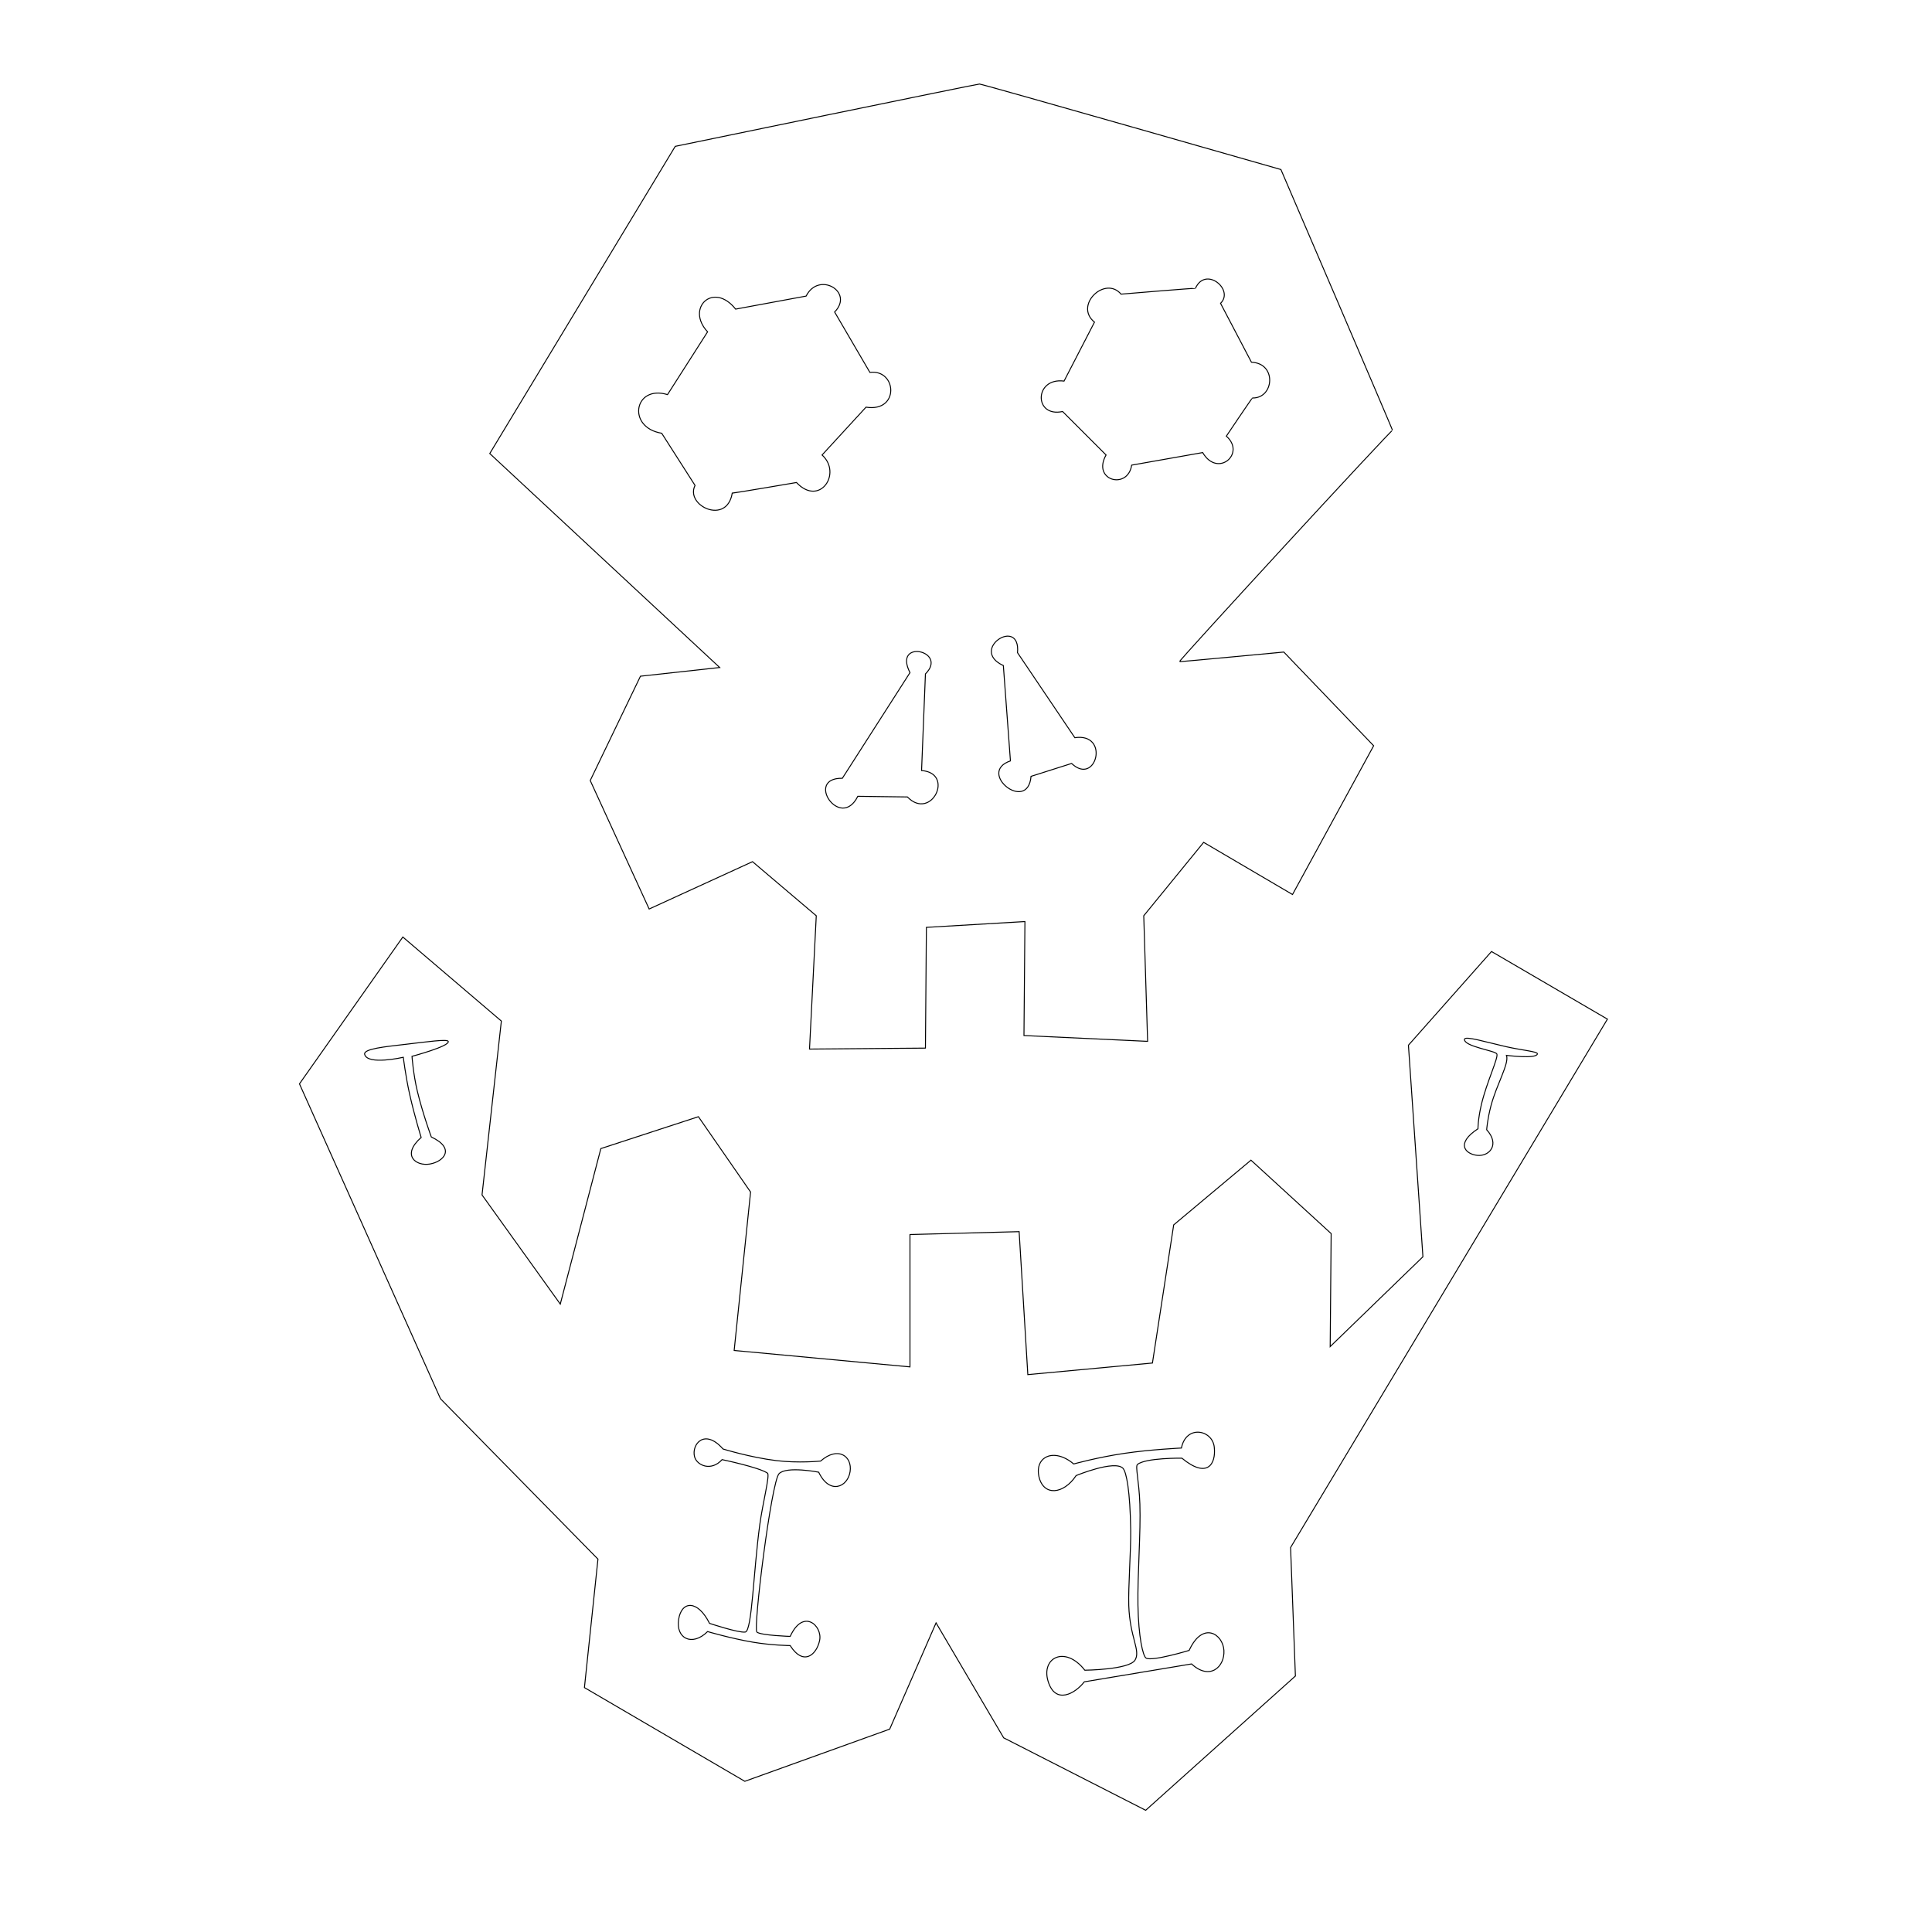
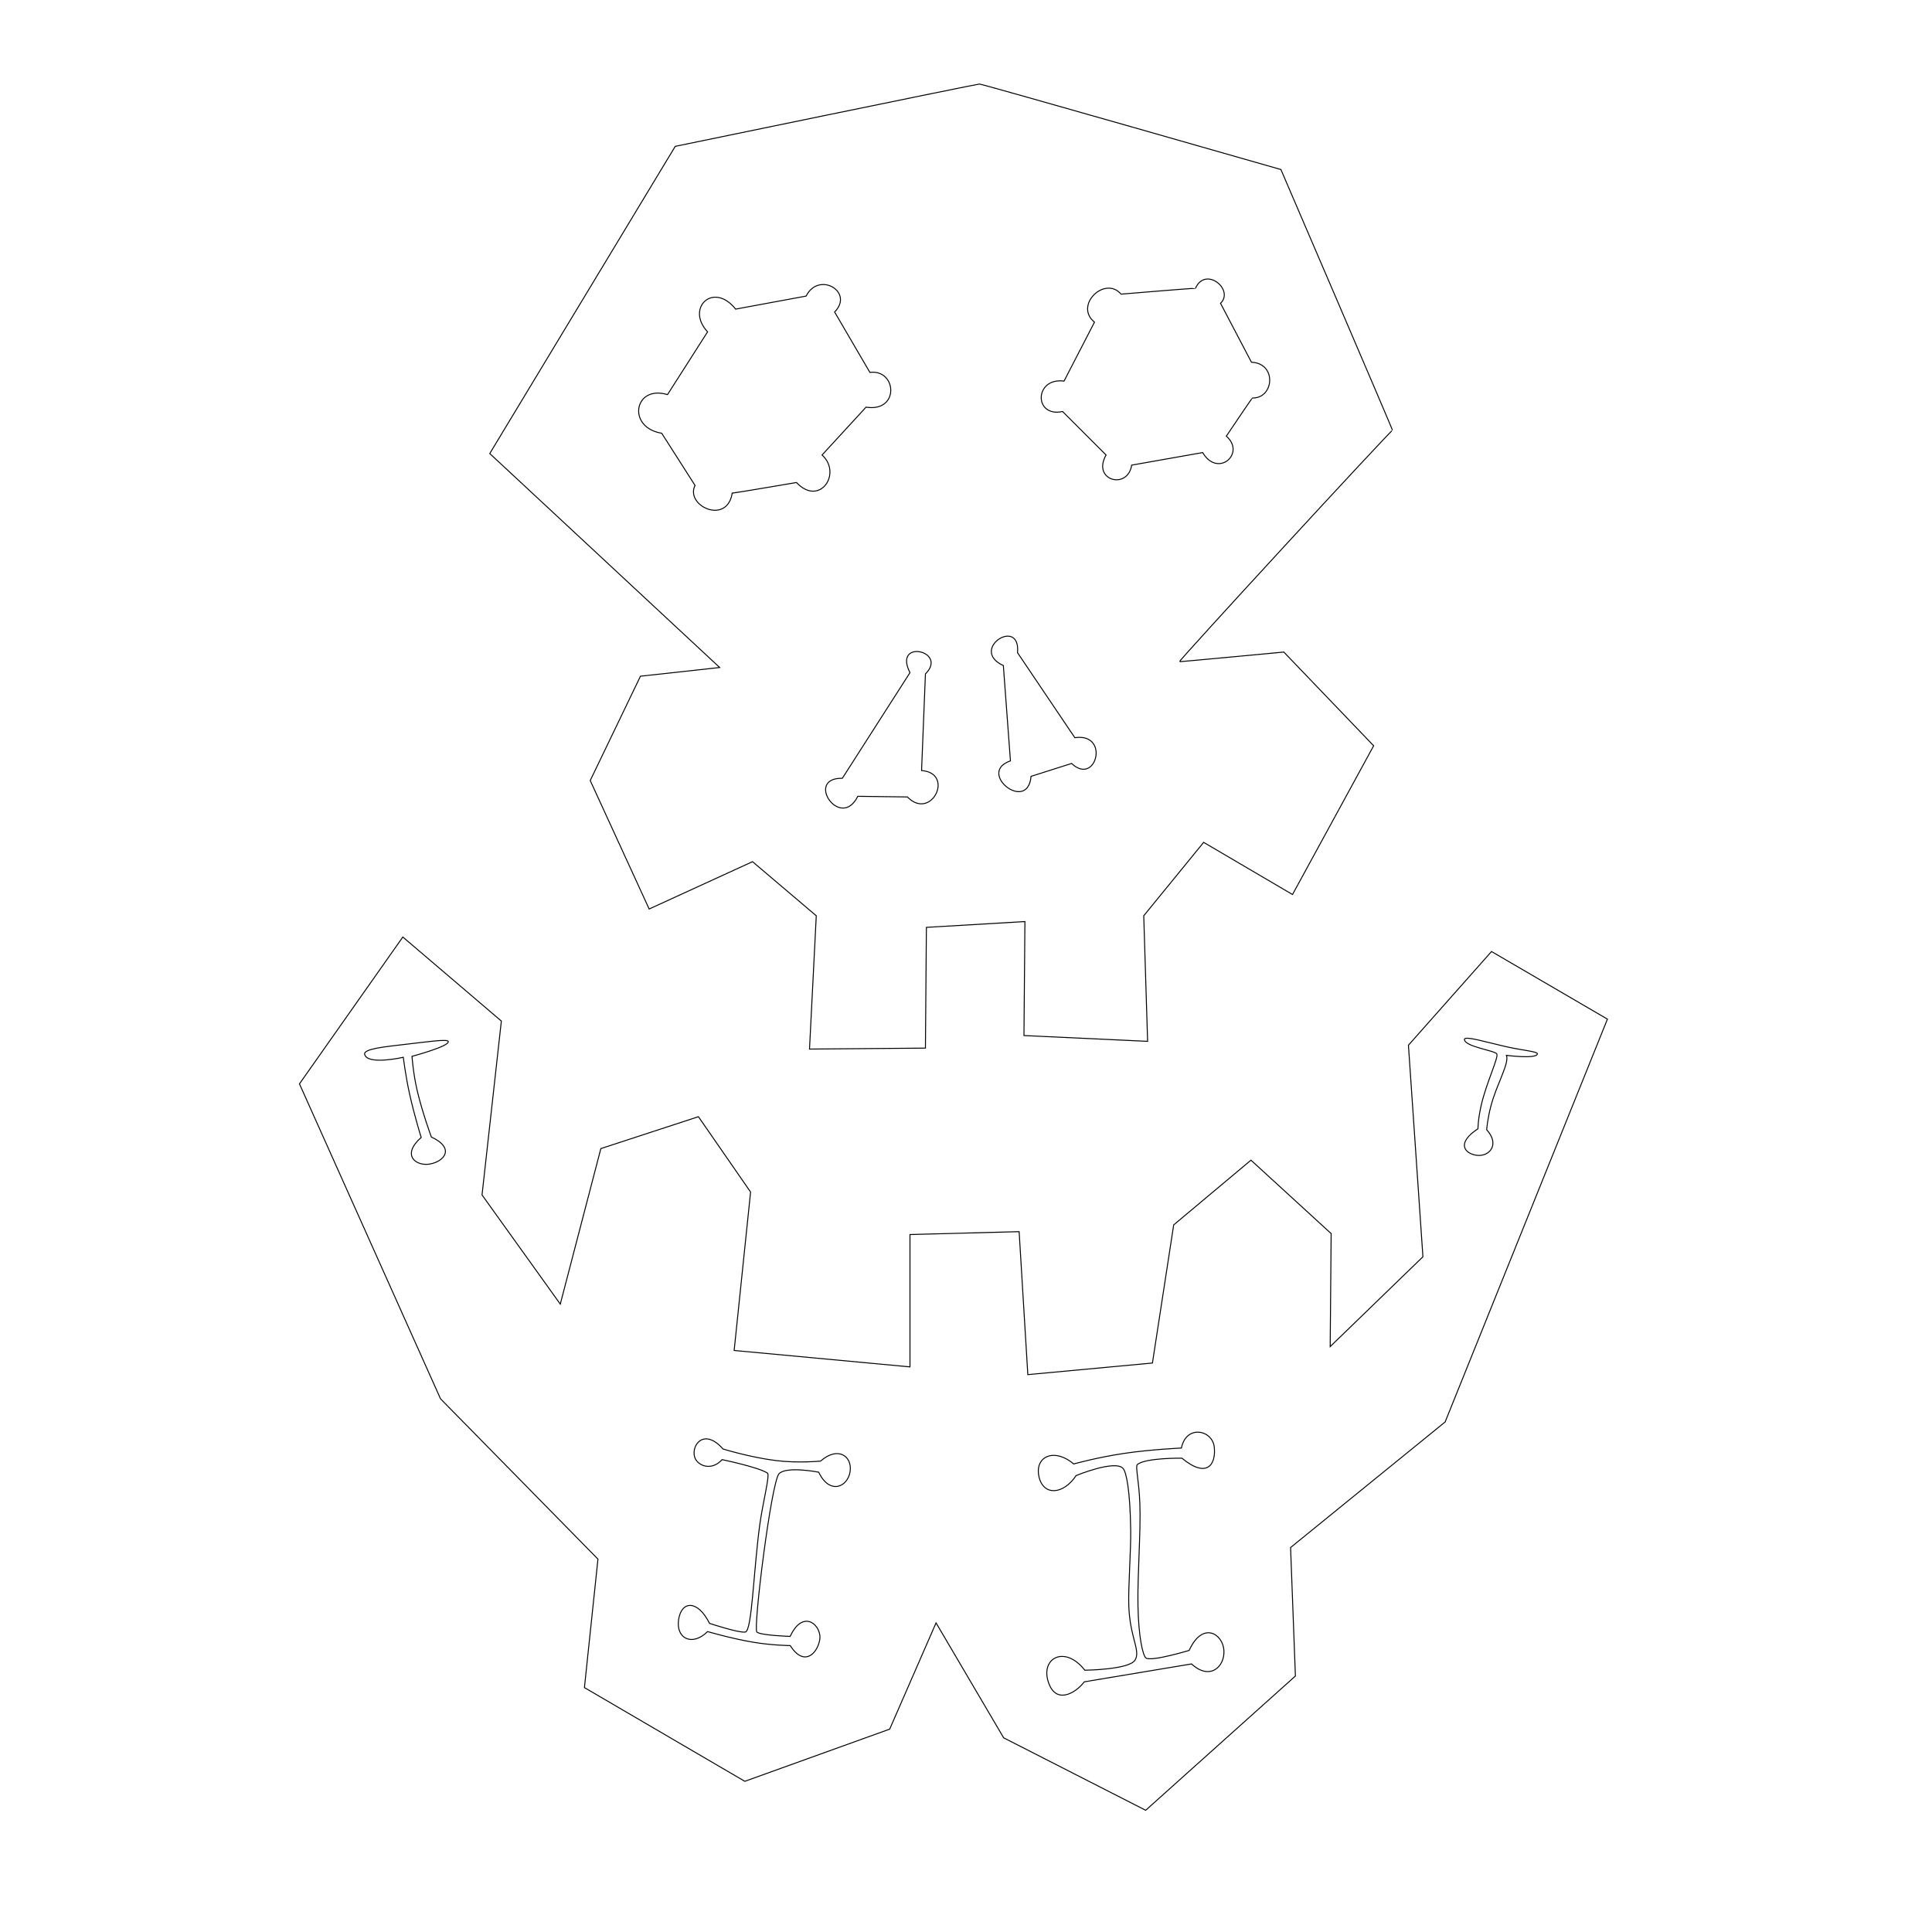
<svg xmlns="http://www.w3.org/2000/svg" id="svgSkull" width="100%" height="100%" viewBox="0 0 2000 2000">
  <path id="skull" class="svgMainShape" fill="none" stroke="black" stroke-width="1" d="M 1014.00,87.00            C 1017.00,87.00 1326.00,175.50 1326.00,175.50              1326.00,175.50 1442.50,446.50 1441.50,445.50              1440.50,444.50 1219.00,685.00 1221.00,685.00              1223.00,685.00 1329.00,675.00 1329.00,675.00              1329.00,675.00 1422.00,772.00 1422.00,772.00              1422.00,772.00 1338.00,926.00 1338.00,926.00              1338.00,926.00 1246.00,872.00 1246.00,872.00              1246.00,872.00 1184.00,948.00 1184.00,948.00              1184.00,948.00 1188.00,1078.00 1188.00,1078.00              1188.00,1078.00 1060.00,1072.00 1060.00,1072.00              1060.00,1072.00 1061.00,954.00 1061.00,954.00              1061.00,954.00 959.00,960.00 959.00,960.00              959.00,960.00 958.00,1085.00 958.00,1085.00              958.00,1085.00 838.00,1086.00 838.00,1086.00              838.00,1086.00 845.00,948.00 845.00,948.00              845.00,948.00 779.00,892.00 779.00,892.00              779.00,892.00 672.00,941.00 672.00,941.00              672.00,941.00 611.00,808.00 611.00,808.00              611.00,808.00 663.00,700.00 663.00,700.00              663.00,700.00 745.00,691.00 745.00,691.00              745.00,691.00 507.00,469.50 507.00,469.50              507.00,469.50 699.00,151.50 699.00,151.50              699.00,151.50 1011.00,87.00 1014.00,87.00 Z" />
  <path id="nostrilLeft" class="nostril" fill="none" stroke="black" stroke-width="1" d="M 1067.33,803.67            C 1064.00,842.33 1010.67,799.67 1046.00,787.67              1046.00,787.67 1038.67,689.00 1038.67,689.00              1002.67,672.33 1056.67,637.67 1053.33,675.67              1053.33,675.67 1112.67,763.67 1112.67,763.67              1149.33,758.33 1134.67,814.33 1109.33,790.33              1109.33,790.33 1067.33,803.67 1067.33,803.67 Z" />
  <path id="nostrilRight" class="nostril" fill="none" stroke="black" stroke-width="1" d="M 888.00,824.33            C 870.00,860.33 832.67,805.00 872.00,805.67              872.00,805.67 942.00,696.33 942.00,696.33              924.00,661.00 982.00,673.67 958.00,697.67              958.00,697.67 954.00,797.67 954.00,797.67              988.67,800.33 964.00,850.33 939.33,825.00              939.33,825.00 888.00,824.33 888.00,824.33 Z" />
  <path id="eyeLeft" class="eye" fill="none" stroke="black" stroke-width="1" d="M 1100.00,426.00            C 1070.00,432.50 1070.50,390.50 1101.50,394.50              1101.50,394.50 1133.00,333.50 1133.00,333.50              1111.50,316.00 1144.00,285.00 1160.50,304.50              1160.50,304.50 1237.50,298.00 1237.50,298.50              1248.00,275.00 1278.00,300.00 1263.50,314.00              1263.50,314.00 1295.50,375.00 1295.50,375.00              1322.00,376.00 1319.00,412.50 1296.50,412.00              1296.00,412.00 1269.50,451.50 1269.50,451.50              1290.00,469.50 1260.50,495.00 1245.00,468.50              1245.00,468.50 1171.50,481.50 1171.50,481.50              1167.50,507.50 1130.00,497.50 1145.00,471.00              1145.00,471.00 1100.00,426.00 1100.00,426.00 Z" />
  <path id="eyeRight" class="eye" fill="none" stroke="black" stroke-width="1" d="M 758.00,510.50            C 752.50,544.00 709.00,523.50 719.50,502.50              719.50,502.50 685.00,448.50 685.00,448.50              648.50,442.50 656.50,398.00 691.00,408.50              691.00,408.50 732.50,343.50 732.50,343.50              709.50,319.00 738.50,291.00 761.50,320.00              761.50,320.00 834.50,306.50 834.50,306.50              847.50,280.50 884.50,302.00 864.00,323.00              864.00,323.00 900.50,385.50 900.50,385.50              928.50,382.00 931.50,427.00 896.50,421.50              896.50,421.50 851.00,471.00 851.00,471.00              872.00,490.00 848.50,525.00 824.50,499.50              824.50,499.50 760.00,510.50 758.00,510.50 Z" />
-   <path id="jaw" class="svgMainShape" fill="none" stroke="black" stroke-width="1" d="M 310.00,1122.00            C 310.00,1122.00 417.00,970.00 417.00,970.00              417.00,970.00 519.00,1057.00 519.00,1057.00              519.00,1057.00 499.00,1237.00 499.00,1237.00              499.00,1237.00 580.00,1350.00 580.00,1350.00              580.00,1350.00 622.00,1189.00 622.00,1189.00              622.00,1189.00 723.00,1156.00 723.00,1156.00              723.00,1156.00 777.00,1234.00 777.00,1234.00              777.00,1234.00 760.00,1398.00 760.00,1398.00              760.00,1398.00 942.00,1415.00 942.00,1415.00              942.00,1415.00 942.00,1278.00 942.00,1278.00              942.00,1278.00 1055.00,1275.00 1055.00,1275.00              1055.00,1275.00 1064.00,1423.00 1064.00,1423.00              1064.00,1423.00 1193.00,1411.00 1193.00,1411.00              1193.00,1411.00 1215.00,1268.00 1215.00,1268.00              1215.00,1268.00 1295.00,1201.00 1295.00,1201.00              1295.00,1201.00 1378.00,1277.00 1378.00,1277.00              1378.00,1277.00 1377.00,1394.00 1377.00,1394.00              1377.00,1394.00 1473.00,1301.00 1473.00,1301.00              1473.00,1301.00 1458.00,1082.00 1458.00,1082.00              1458.00,1082.00 1544.00,985.00 1544.00,985.00              1544.00,985.00 1664.00,1055.00 1664.00,1055.00              1664.00,1055.00 1336.00,1602.00 1336.00,1602.00              1336.00,1602.00 1341.00,1735.00 1341.00,1735.00              1341.00,1735.00 1186.00,1874.00 1186.00,1874.00              1186.00,1874.00 1039.00,1799.00 1039.00,1799.00              1039.00,1799.00 969.00,1680.00 969.00,1680.00              969.00,1680.00 921.00,1790.00 921.00,1790.00              921.00,1790.00 771.00,1844.00 771.00,1844.00              771.00,1844.00 605.00,1747.00 605.00,1747.00              605.00,1747.00 619.00,1614.00 619.00,1614.00              619.00,1614.00 456.00,1448.00 456.00,1448.00              456.00,1448.00 310.00,1122.00 310.00,1122.00 Z            M 718.00,506.00" />
+   <path id="jaw" class="svgMainShape" fill="none" stroke="black" stroke-width="1" d="M 310.00,1122.00            C 310.00,1122.00 417.00,970.00 417.00,970.00              417.00,970.00 519.00,1057.00 519.00,1057.00              519.00,1057.00 499.00,1237.00 499.00,1237.00              499.00,1237.00 580.00,1350.00 580.00,1350.00              580.00,1350.00 622.00,1189.00 622.00,1189.00              622.00,1189.00 723.00,1156.00 723.00,1156.00              723.00,1156.00 777.00,1234.00 777.00,1234.00              777.00,1234.00 760.00,1398.00 760.00,1398.00              760.00,1398.00 942.00,1415.00 942.00,1415.00              942.00,1415.00 942.00,1278.00 942.00,1278.00              942.00,1278.00 1055.00,1275.00 1055.00,1275.00              1055.00,1275.00 1064.00,1423.00 1064.00,1423.00              1064.00,1423.00 1193.00,1411.00 1193.00,1411.00              1193.00,1411.00 1215.00,1268.00 1215.00,1268.00              1215.00,1268.00 1295.00,1201.00 1295.00,1201.00              1295.00,1201.00 1378.00,1277.00 1378.00,1277.00              1378.00,1277.00 1377.00,1394.00 1377.00,1394.00              1377.00,1394.00 1473.00,1301.00 1473.00,1301.00              1473.00,1301.00 1458.00,1082.00 1458.00,1082.00              1458.00,1082.00 1544.00,985.00 1544.00,985.00              1544.00,985.00 1664.00,1055.00 1664.00,1055.00              1664.00,1055.00 1496.00,1472.00 1496.00,1472.00              1496.00,1472.00 1336.00,1602.00 1336.00,1602.00              1336.00,1602.00 1341.00,1735.00 1341.00,1735.00              1341.00,1735.00 1186.00,1874.00 1186.00,1874.00              1186.00,1874.00 1039.00,1799.00 1039.00,1799.00              1039.00,1799.00 969.00,1680.00 969.00,1680.00              969.00,1680.00 921.00,1790.00 921.00,1790.00              921.00,1790.00 771.00,1844.00 771.00,1844.00              771.00,1844.00 605.00,1747.00 605.00,1747.00              605.00,1747.00 619.00,1614.00 619.00,1614.00              619.00,1614.00 456.00,1448.00 456.00,1448.00              456.00,1448.00 310.00,1122.00 310.00,1122.00 Z            M 718.00,506.00" />
  <path id="jawDetails" fill="none" stroke="black" stroke-width="1" d="M 1075.50,1528.50            C 1071.00,1508.00 1090.99,1498.23 1111.50,1515.50              1111.50,1515.50 1135.60,1508.70 1164.00,1504.50              1191.33,1500.46 1223.00,1499.00 1223.00,1499.00              1227.87,1474.64 1255.00,1480.00 1257.00,1498.00              1259.00,1516.00 1249.50,1531.00 1223.50,1509.50              1223.50,1509.50 1186.00,1509.00 1177.50,1516.00              1175.04,1518.02 1179.16,1532.73 1180.00,1557.00              1181.01,1586.12 1177.48,1629.96 1178.00,1661.50              1178.54,1694.57 1183.17,1714.71 1186.50,1716.50              1193.00,1720.00 1231.00,1708.50 1231.00,1708.50              1245.08,1677.74 1266.00,1691.50 1267.00,1708.50              1268.00,1725.50 1252.40,1739.97 1233.50,1722.50              1233.50,1722.50 1122.50,1741.00 1122.50,1741.00              1113.08,1753.22 1092.50,1765.00 1085.00,1740.50              1077.50,1716.00 1102.62,1702.93 1123.00,1729.00              1123.00,1729.00 1169.00,1728.50 1175.00,1718.50              1181.00,1708.50 1169.60,1695.30 1168.50,1662.00              1167.88,1643.19 1170.80,1604.43 1170.50,1584.00              1169.91,1543.21 1166.06,1523.77 1162.50,1520.00              1154.00,1511.00 1114.00,1527.50 1114.00,1527.50              1100.88,1547.29 1080.00,1549.00 1075.50,1528.50 Z            M 719.00,1508.00            C 715.66,1495.48 729.16,1478.06 748.50,1500.00              748.50,1500.00 776.33,1508.64 803.50,1512.00              826.48,1514.84 849.50,1512.50 849.50,1512.50              867.46,1496.67 882.50,1507.50 880.00,1523.50              877.50,1539.50 858.84,1547.73 847.50,1524.00              847.50,1524.00 814.50,1517.50 806.50,1525.50              798.50,1533.50 779.50,1686.00 783.50,1689.50              787.50,1693.00 818.00,1694.00 818.00,1694.00              831.50,1664.50 851.50,1683.00 848.50,1698.00              845.50,1713.00 831.72,1725.09 818.00,1703.50              818.00,1703.50 799.22,1703.34 779.50,1700.00              756.69,1696.13 732.50,1689.00 732.50,1689.00              716.34,1704.91 699.50,1696.00 702.50,1676.50              705.50,1657.00 722.18,1655.87 734.50,1680.50              734.50,1680.50 764.50,1690.50 771.50,1689.50              778.50,1688.50 779.91,1627.28 786.50,1578.50              789.53,1556.02 797.18,1526.89 794.50,1525.00              786.00,1519.00 747.50,1511.00 747.50,1511.00              736.30,1523.47 721.44,1517.17 719.00,1508.00 Z            M 1516.00,1076.00            C 1516.00,1071.91 1538.48,1078.86 1559.00,1083.50              1576.12,1087.37 1591.95,1088.50 1591.50,1091.00              1590.50,1096.50 1559.50,1092.50 1559.50,1092.50              1562.50,1101.00 1549.47,1122.08 1543.50,1144.50              1539.76,1158.54 1539.00,1169.50 1539.00,1169.50              1553.14,1185.08 1541.50,1197.50 1529.00,1196.00              1516.50,1194.50 1506.83,1183.60 1530.00,1168.50              1530.00,1168.50 1529.89,1158.88 1533.50,1143.50              1538.94,1120.33 1551.50,1094.50 1549.50,1091.00              1547.50,1087.50 1516.00,1083.50 1516.00,1076.00 Z            M 377.50,1091.50            C 375.99,1085.72 398.64,1083.55 420.50,1081.00              442.15,1078.47 463.00,1075.51 464.00,1078.00              466.00,1083.00 426.50,1093.50 426.50,1093.50              426.50,1093.50 427.78,1111.87 432.00,1129.50              437.58,1152.82 446.50,1177.00 446.50,1177.00              471.77,1188.88 459.50,1202.50 445.00,1205.00              430.50,1207.50 415.22,1195.80 436.00,1177.50              436.00,1177.50 429.06,1155.20 424.00,1132.50              419.91,1114.17 417.50,1094.50 417.50,1094.50              417.50,1094.50 380.50,1103.00 377.50,1091.50 Z" />
</svg>
